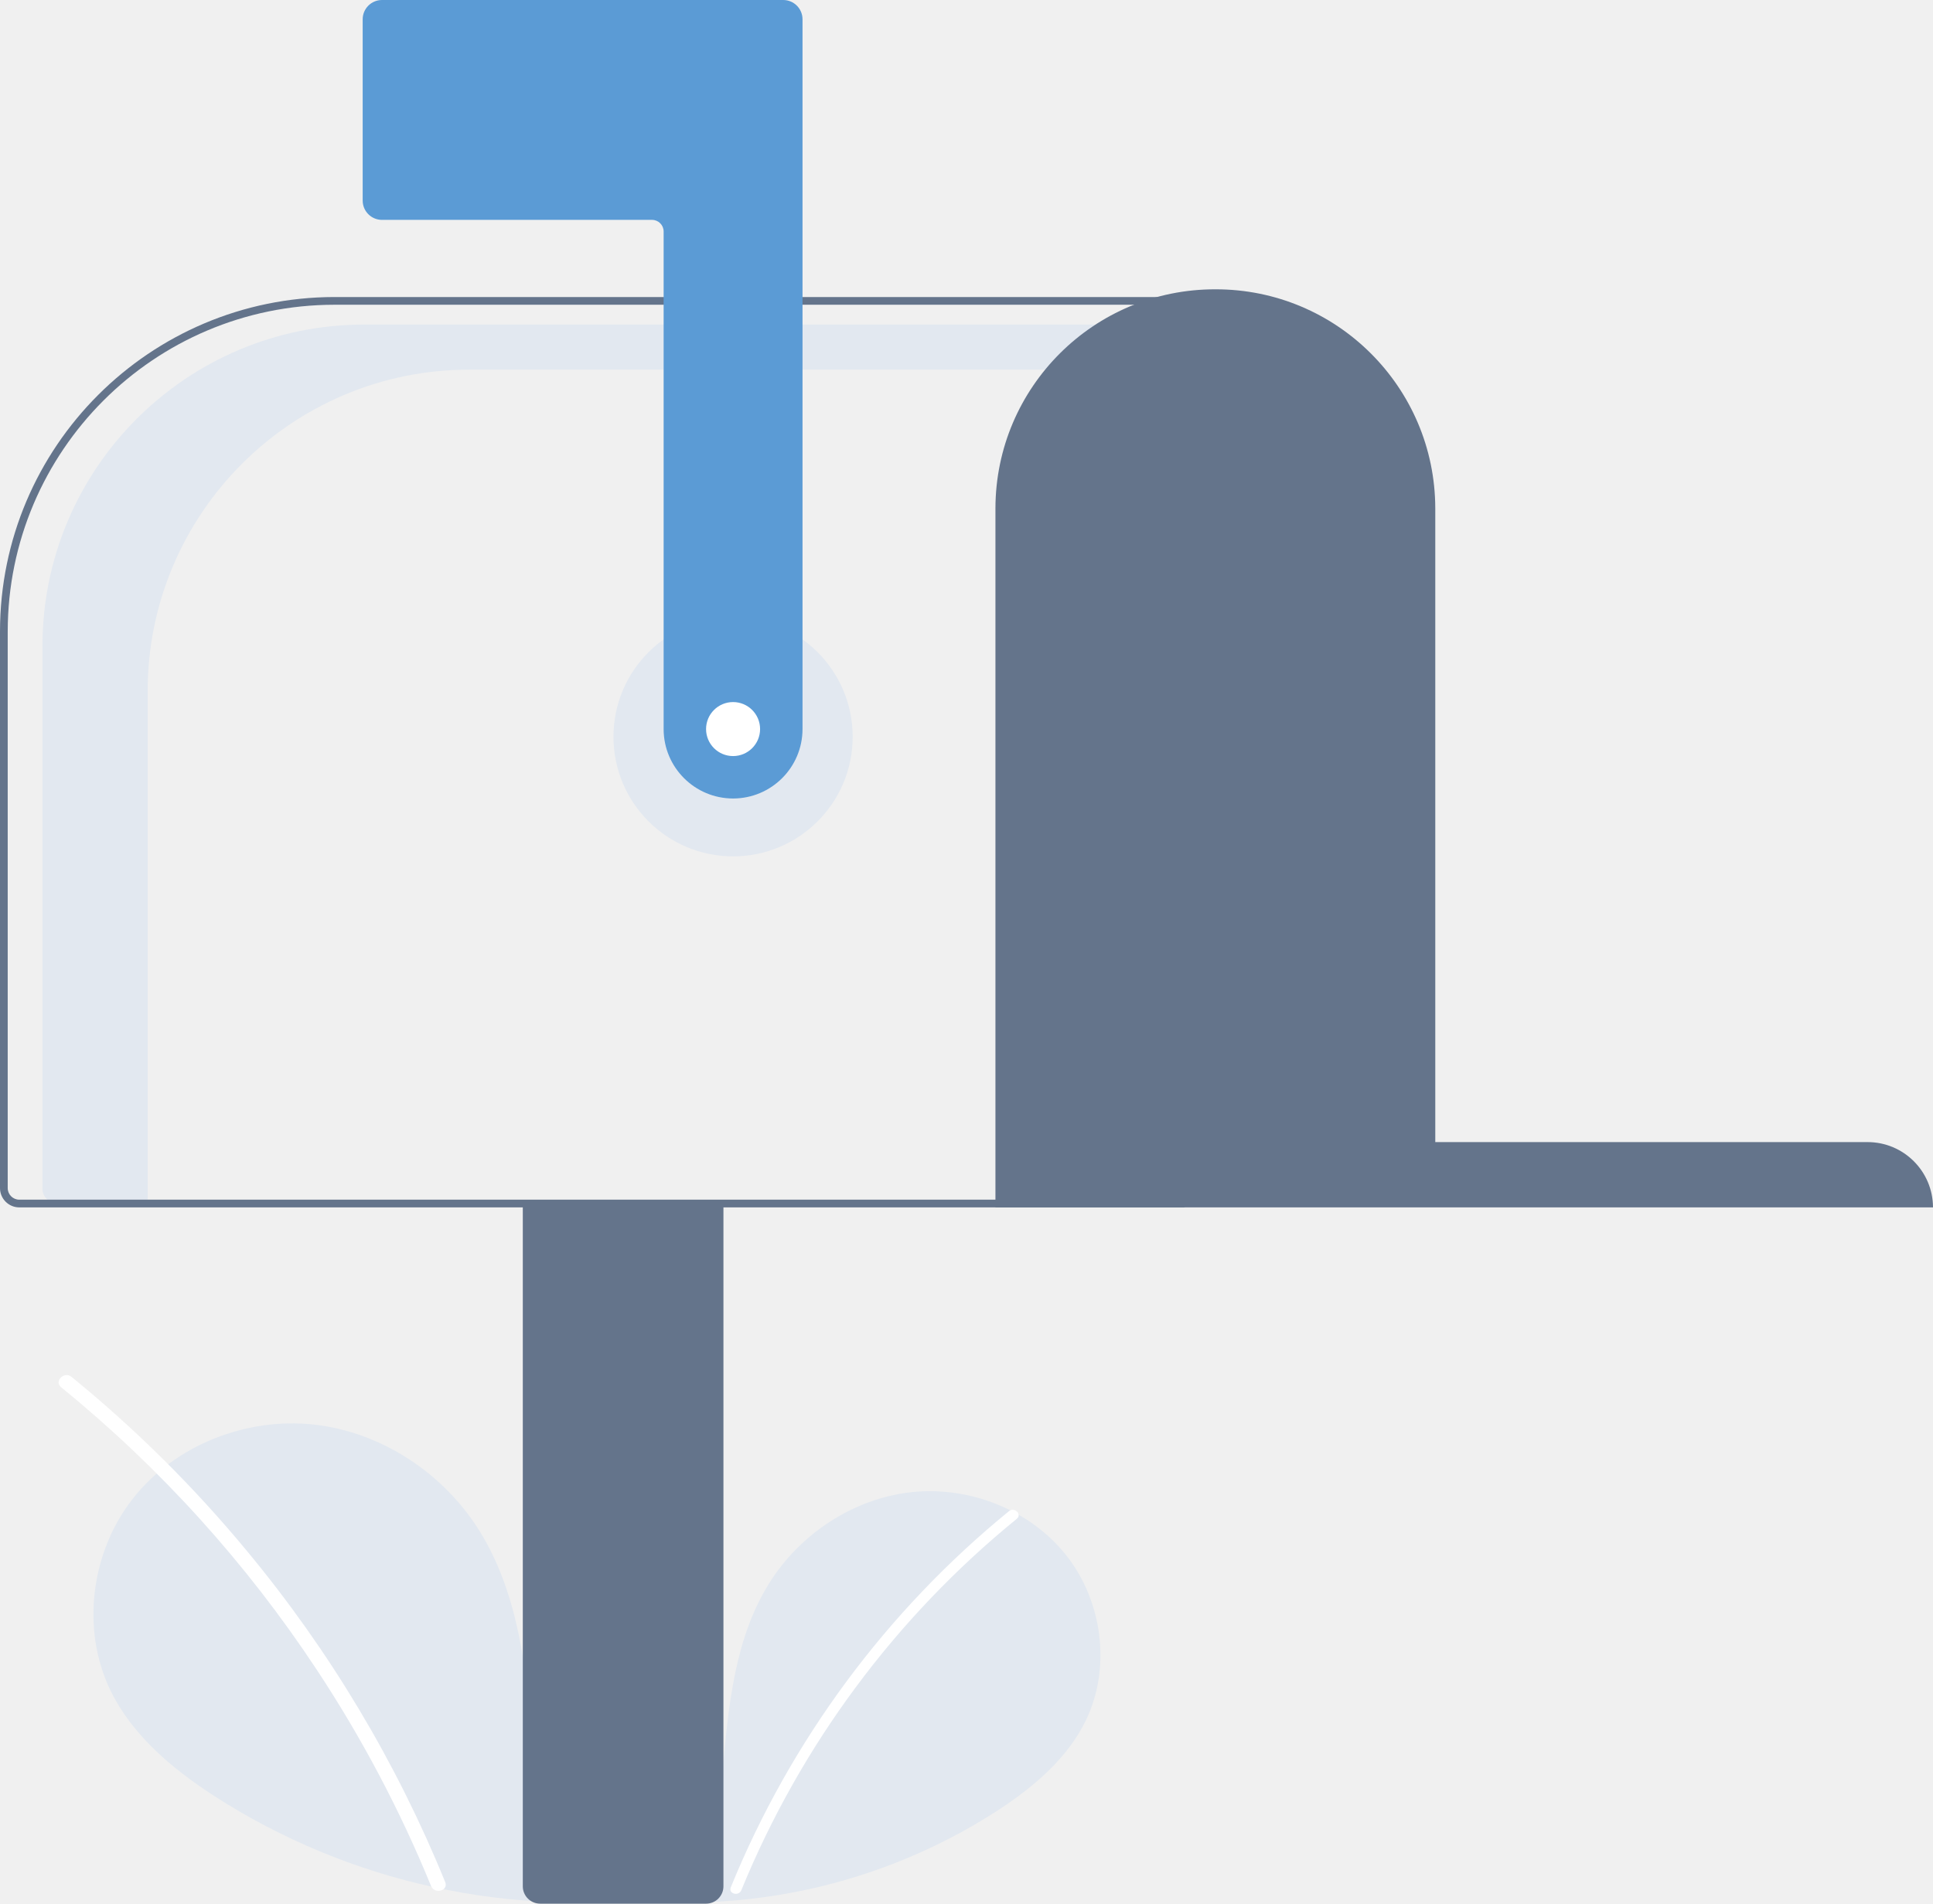
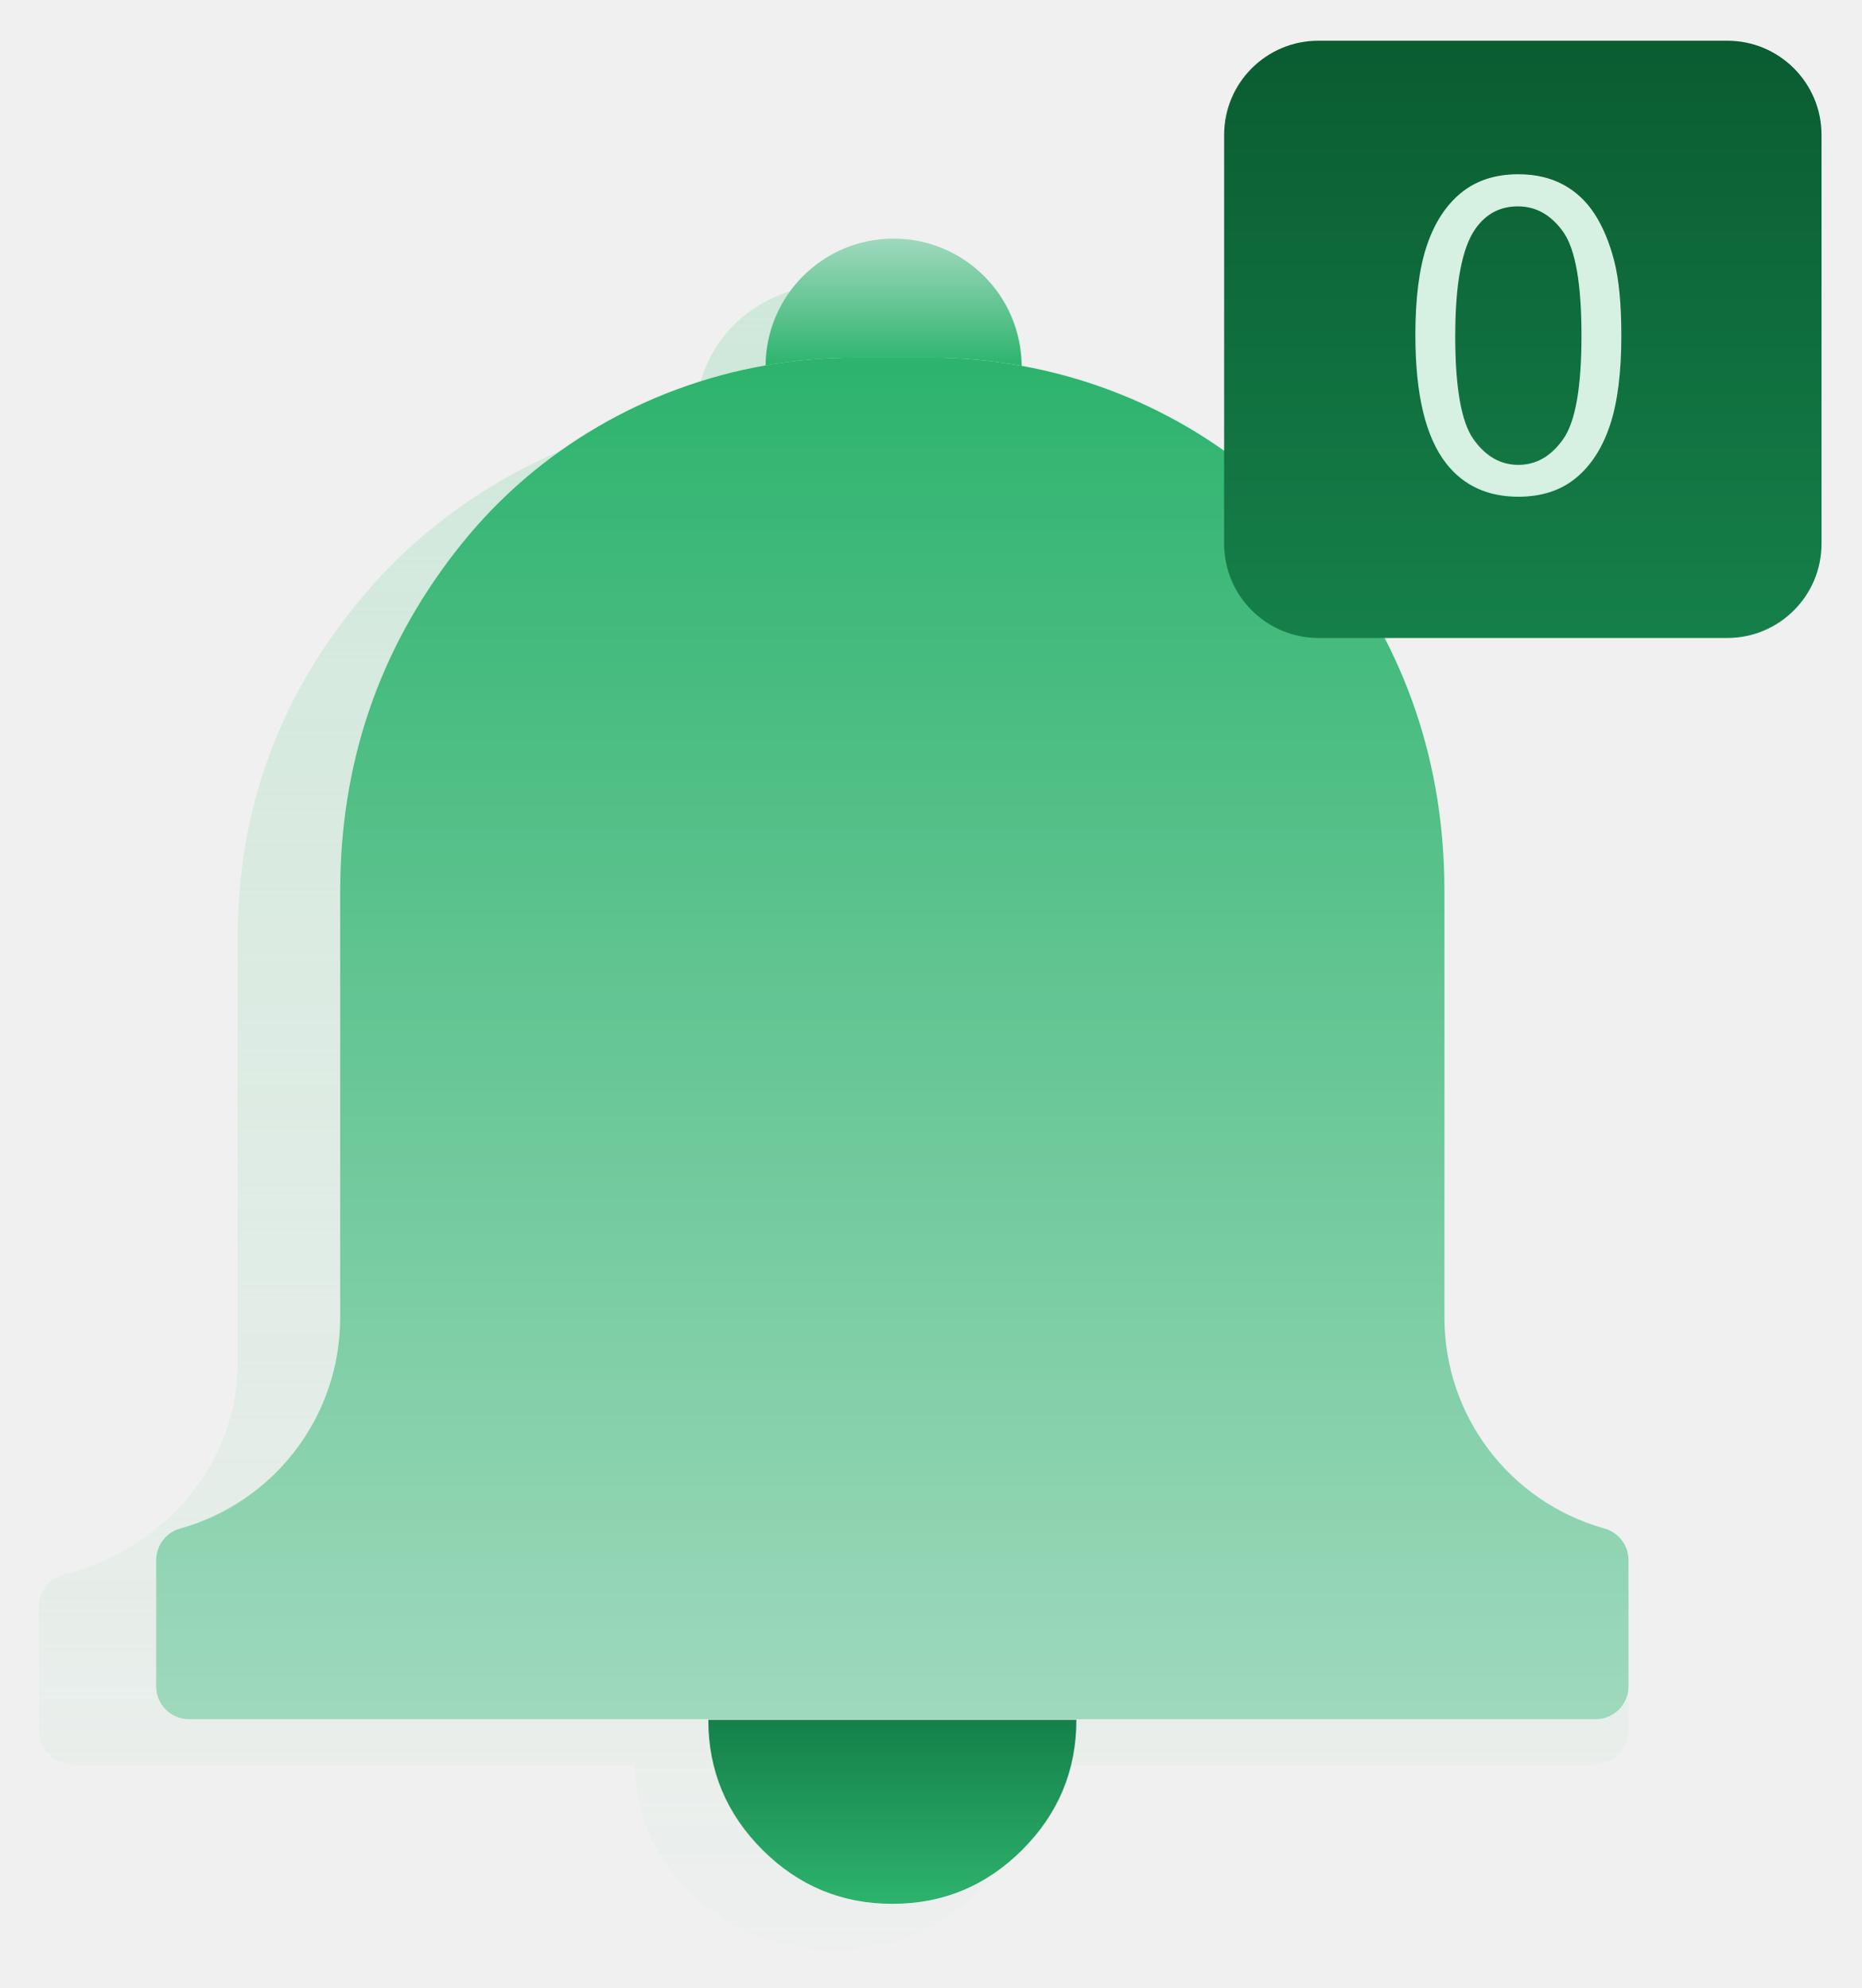
- <svg xmlns="http://www.w3.org/2000/svg" width="812.158" height="800" viewBox="0 0 812.158 800">
-   <g transform="translate(-685.027 -293.25)">
-     <path d="M549.973,747.783c13.013-11,20.917-28.366,18.844-45.275s-14.912-32.455-31.565-36.046-35.638,6.349-40.7,22.617c-2.784-31.364-5.992-64.043-22.667-90.752-15.1-24.185-41.251-41.49-69.593-44.586s-58.184,8.6-75.86,30.967-22,54.892-9.624,80.576c9.12,18.92,25.922,33,43.526,44.455a280.917,280.917,0,0,0,192.129,42.032" transform="translate(412.538 338.163)" fill="#e2e8f0" />
-     <path d="M345.621,560.459a529.9,529.9,0,0,1,73.846,73.329,531.44,531.44,0,0,1,83.175,138.993c1.5,3.67-4.462,5.268-5.943,1.638a525.985,525.985,0,0,0-48.06-90.932A527.982,527.982,0,0,0,341.263,564.817C338.186,562.311,342.569,557.974,345.621,560.459Z" transform="translate(369.433 311.392)" fill="#fff" />
-     <path d="M490.389,720.258c-11.172-9.44-17.957-24.352-16.178-38.869s12.8-27.863,27.1-30.946,30.6,5.451,34.938,19.417c2.39-26.927,5.144-54.981,19.459-77.912,12.963-20.763,35.414-35.62,59.746-38.277s49.951,7.38,65.126,26.586,18.891,47.126,8.262,69.175c-7.829,16.243-22.254,28.331-37.367,38.165a241.168,241.168,0,0,1-164.944,36.084" transform="translate(452.479 366.654)" fill="#e2e8f0" />
-     <path d="M645.281,560.269A397.939,397.939,0,0,0,528.356,718.375c-1.115,2.733,3.323,3.923,4.425,1.22A393.511,393.511,0,0,1,648.526,563.514C650.817,561.649,647.553,558.419,645.281,560.269Z" transform="translate(463.717 367.993)" fill="#fff" />
-     <circle cx="50.253" cy="50.253" r="50.253" transform="translate(942.778 552.622)" fill="#e2e8f0" />
-     <path d="M471.255,287.388H817.486V306.33H515.454A135.227,135.227,0,0,0,380.227,441.558V656.769H342.341a6.314,6.314,0,0,1-6.314-6.314V422.615A135.227,135.227,0,0,1,471.255,287.388Z" transform="translate(366.832 142.256)" fill="#e2e8f0" />
-     <path d="M460.527,802.49V514.75h84.3V802.49a7.3,7.3,0,0,1-7.295,7.295H467.822A7.3,7.3,0,0,1,460.527,802.49Z" transform="translate(444.156 283.465)" fill="#64748b" />
-     <path d="M325.027,654.718V420.741A140.65,140.65,0,0,1,465.518,280.25H822.7V662.823H333.132a8.115,8.115,0,0,1-8.105-8.105ZM819.455,283.492H465.518A137.4,137.4,0,0,0,328.269,420.741V654.718a4.868,4.868,0,0,0,4.863,4.863H819.455Z" transform="translate(360 137.823)" fill="#64748b" />
-     <path d="M574.65,538.812a29.212,29.212,0,0,1-29.179-29.179V300.514a4.868,4.868,0,0,0-4.863-4.863H427.132a8.115,8.115,0,0,1-8.105-8.105v-76.19a8.115,8.115,0,0,1,8.105-8.105H595.724a8.115,8.115,0,0,1,8.105,8.105V509.633A29.212,29.212,0,0,1,574.65,538.812Z" transform="translate(418.381 90)" fill="#5b9bd5" />
-     <path d="M675.428,278.25h0a92.208,92.208,0,0,1,92.4,92.014V636.623H949.39a27.5,27.5,0,0,1,27.558,27.443H583.027v-293.8A92.208,92.208,0,0,1,675.428,278.25Z" transform="translate(520.237 136.581)" fill="#64748b" />
-     <circle cx="11.348" cy="11.348" r="11.348" transform="translate(981.684 588.285)" fill="#fff" />
+ <svg xmlns="http://www.w3.org/2000/svg" xmlns:xlink="http://www.w3.org/1999/xlink" width="489" height="522" viewBox="256 239 489 522" id="no-notification">
+   <defs>
+     <linearGradient id="Gradient_bez_nazwy_9" x1="474.96" x2="474.96" y1="313.67" y2="751.1" gradientUnits="userSpaceOnUse">
+       <stop offset="0" stop-color="#cfe8da" />
+       <stop offset="1" stop-color="#cfe8da" stop-opacity=".1" />
+     </linearGradient>
+     <linearGradient id="Gradient_bez_nazwy_21" x1="490.35" x2="490.35" y1="690.61" y2="332.94" gradientUnits="userSpaceOnUse">
+       <stop offset="0" stop-color="#9fd9bd" />
+       <stop offset="1" stop-color="#2db36d" />
+     </linearGradient>
+     <linearGradient id="Gradient_bez_nazwy_25" x1="490.36" x2="490.36" y1="739.1" y2="690.77" gradientUnits="userSpaceOnUse">
+       <stop offset="0" stop-color="#2db36d" />
+       <stop offset="1" stop-color="#15804a" />
+     </linearGradient>
+     <linearGradient xlink:href="#Gradient_bez_nazwy_21" id="Gradient_bez_nazwy_21-2" x1="490.68" x2="490.68" y1="301.67" y2="335.1" />
+     <linearGradient id="Gradient_bez_nazwy_44" x1="655.94" x2="655.94" y1="406.58" y2="249.69" gradientUnits="userSpaceOnUse">
+       <stop offset="0" stop-color="#15804a" />
+       <stop offset="1" stop-color="#0a5c31" />
+     </linearGradient>
+   </defs>
+   <path id="Shadow" d="M681.8,655.61c-1.2-1.47-2.91-2.58-4.93-3.1-26.82-6.95-45.36-29.59-45.36-55.38v-112.03c0-33.43-10.87-63.13-32.61-89.12-.61-.72-1.21-1.43-1.83-2.14-21.55-24.84-52.09-41.15-85.45-46.75-.12-18.48-16.33-33.43-36.31-33.43s-36.12,14.89-36.3,33.32c-33.64,5.48-64.45,21.84-86.15,46.86-.61.71-1.23,1.43-1.83,2.14-21.74,25.98-32.61,55.69-32.61,89.12v112.03c0,12.89-4.63,25-12.62,34.76-7.99,9.75-19.33,17.15-32.74,20.62-4.03,1.04-6.82,4.45-6.82,8.33v33.12c0,4.78,4.18,8.65,9.34,8.65h147.49l-.27.16c0,13.29,5.11,24.67,15.33,34.14,10.22,9.47,22.5,14.2,36.85,14.2s26.64-4.73,36.85-14.2c10.22-9.47,15.33-20.84,15.33-34.14l-.38-.16h147.59c5.16,0,9.34-3.87,9.34-8.65v-33.12c0-1.94-.69-3.76-1.9-5.22Z" fill="url(#Gradient_bez_nazwy_9)" />
+   <g id="Notification">
+     <path d="M683.69,648.84v33.12c0,4.78-3.87,8.65-8.65,8.65h-369.38c-4.78,0-8.65-3.87-8.65-8.65v-33.12c0-3.88,2.59-7.29,6.32-8.33,12.42-3.47,22.92-10.87,30.32-20.62,7.4-9.76,11.69-21.86,11.69-34.76v-112.03c0-33.43,10.07-63.13,30.21-89.12.56-.72,1.13-1.43,1.7-2.14,20.11-25.02,48.64-41.38,79.8-46.86,7.67-1.36,15.5-2.05,23.4-2.05h19.79c8.12,0,16.17.73,24.05,2.16,30.91,5.6,59.19,21.9,79.15,46.75.57.71,1.14,1.43,1.7,2.14,20.14,25.98,30.21,55.69,30.21,89.12v112.03c0,25.79,17.17,48.43,42.02,55.38,1.87.52,3.45,1.63,4.56,3.1,1.12,1.46,1.76,3.28,1.76,5.22Z" fill="url(#Gradient_bez_nazwy_21)" />
+     <path d="M490.36,739.1c-13.29,0-24.67-4.73-34.14-14.2-9.47-9.47-14.2-20.84-14.2-34.14h96.67c0,13.29-4.73,24.67-14.2,34.14-9.47,9.47-20.84,14.2-34.14,14.2Z" fill="url(#Gradient_bez_nazwy_25)" />
+     <path d="M524.3,335.1c-7.88-1.43-15.93-2.16-24.05-2.16h-19.79c-7.9,0-15.73.69-23.4,2.05.16-18.43,15.15-33.32,33.62-33.32s33.52,14.95,33.63,33.43Z" fill="url(#Gradient_bez_nazwy_21-2)" />
+   </g>
+   <g id="_0">
+     <rect width="156.89" height="156.89" x="577.49" y="249.69" rx="24.76" ry="24.76" fill="url(#Gradient_bez_nazwy_44)" />
+     <path d="M627.71,327.16c0-9.81,1.01-17.7,3.03-23.68,2.02-5.98,5.02-10.59,9-13.84,3.98-3.24,8.99-4.87,15.02-4.87,4.45,0,8.36.9,11.71,2.69,3.36,1.79,6.13,4.38,8.32,7.75,2.19,3.38,3.9,7.49,5.15,12.34,1.24,4.85,1.87,11.38,1.87,19.61,0,9.73-1,17.59-3,23.57-2,5.98-4.99,10.6-8.97,13.86-3.98,3.26-9.01,4.89-15.08,4.89-8,0-14.28-2.87-18.84-8.6-5.47-6.9-8.2-18.14-8.2-33.73ZM638.18,327.16c0,13.62,1.59,22.68,4.78,27.19,3.19,4.51,7.12,6.76,11.8,6.76s8.61-2.26,11.8-6.79c3.19-4.53,4.78-13.58,4.78-27.16s-1.59-22.73-4.78-27.22c-3.19-4.49-7.16-6.73-11.91-6.73s-8.41,1.98-11.2,5.94c-3.51,5.06-5.26,14.39-5.26,28.01Z" fill="#d6f0e2" />
  </g>
</svg>
